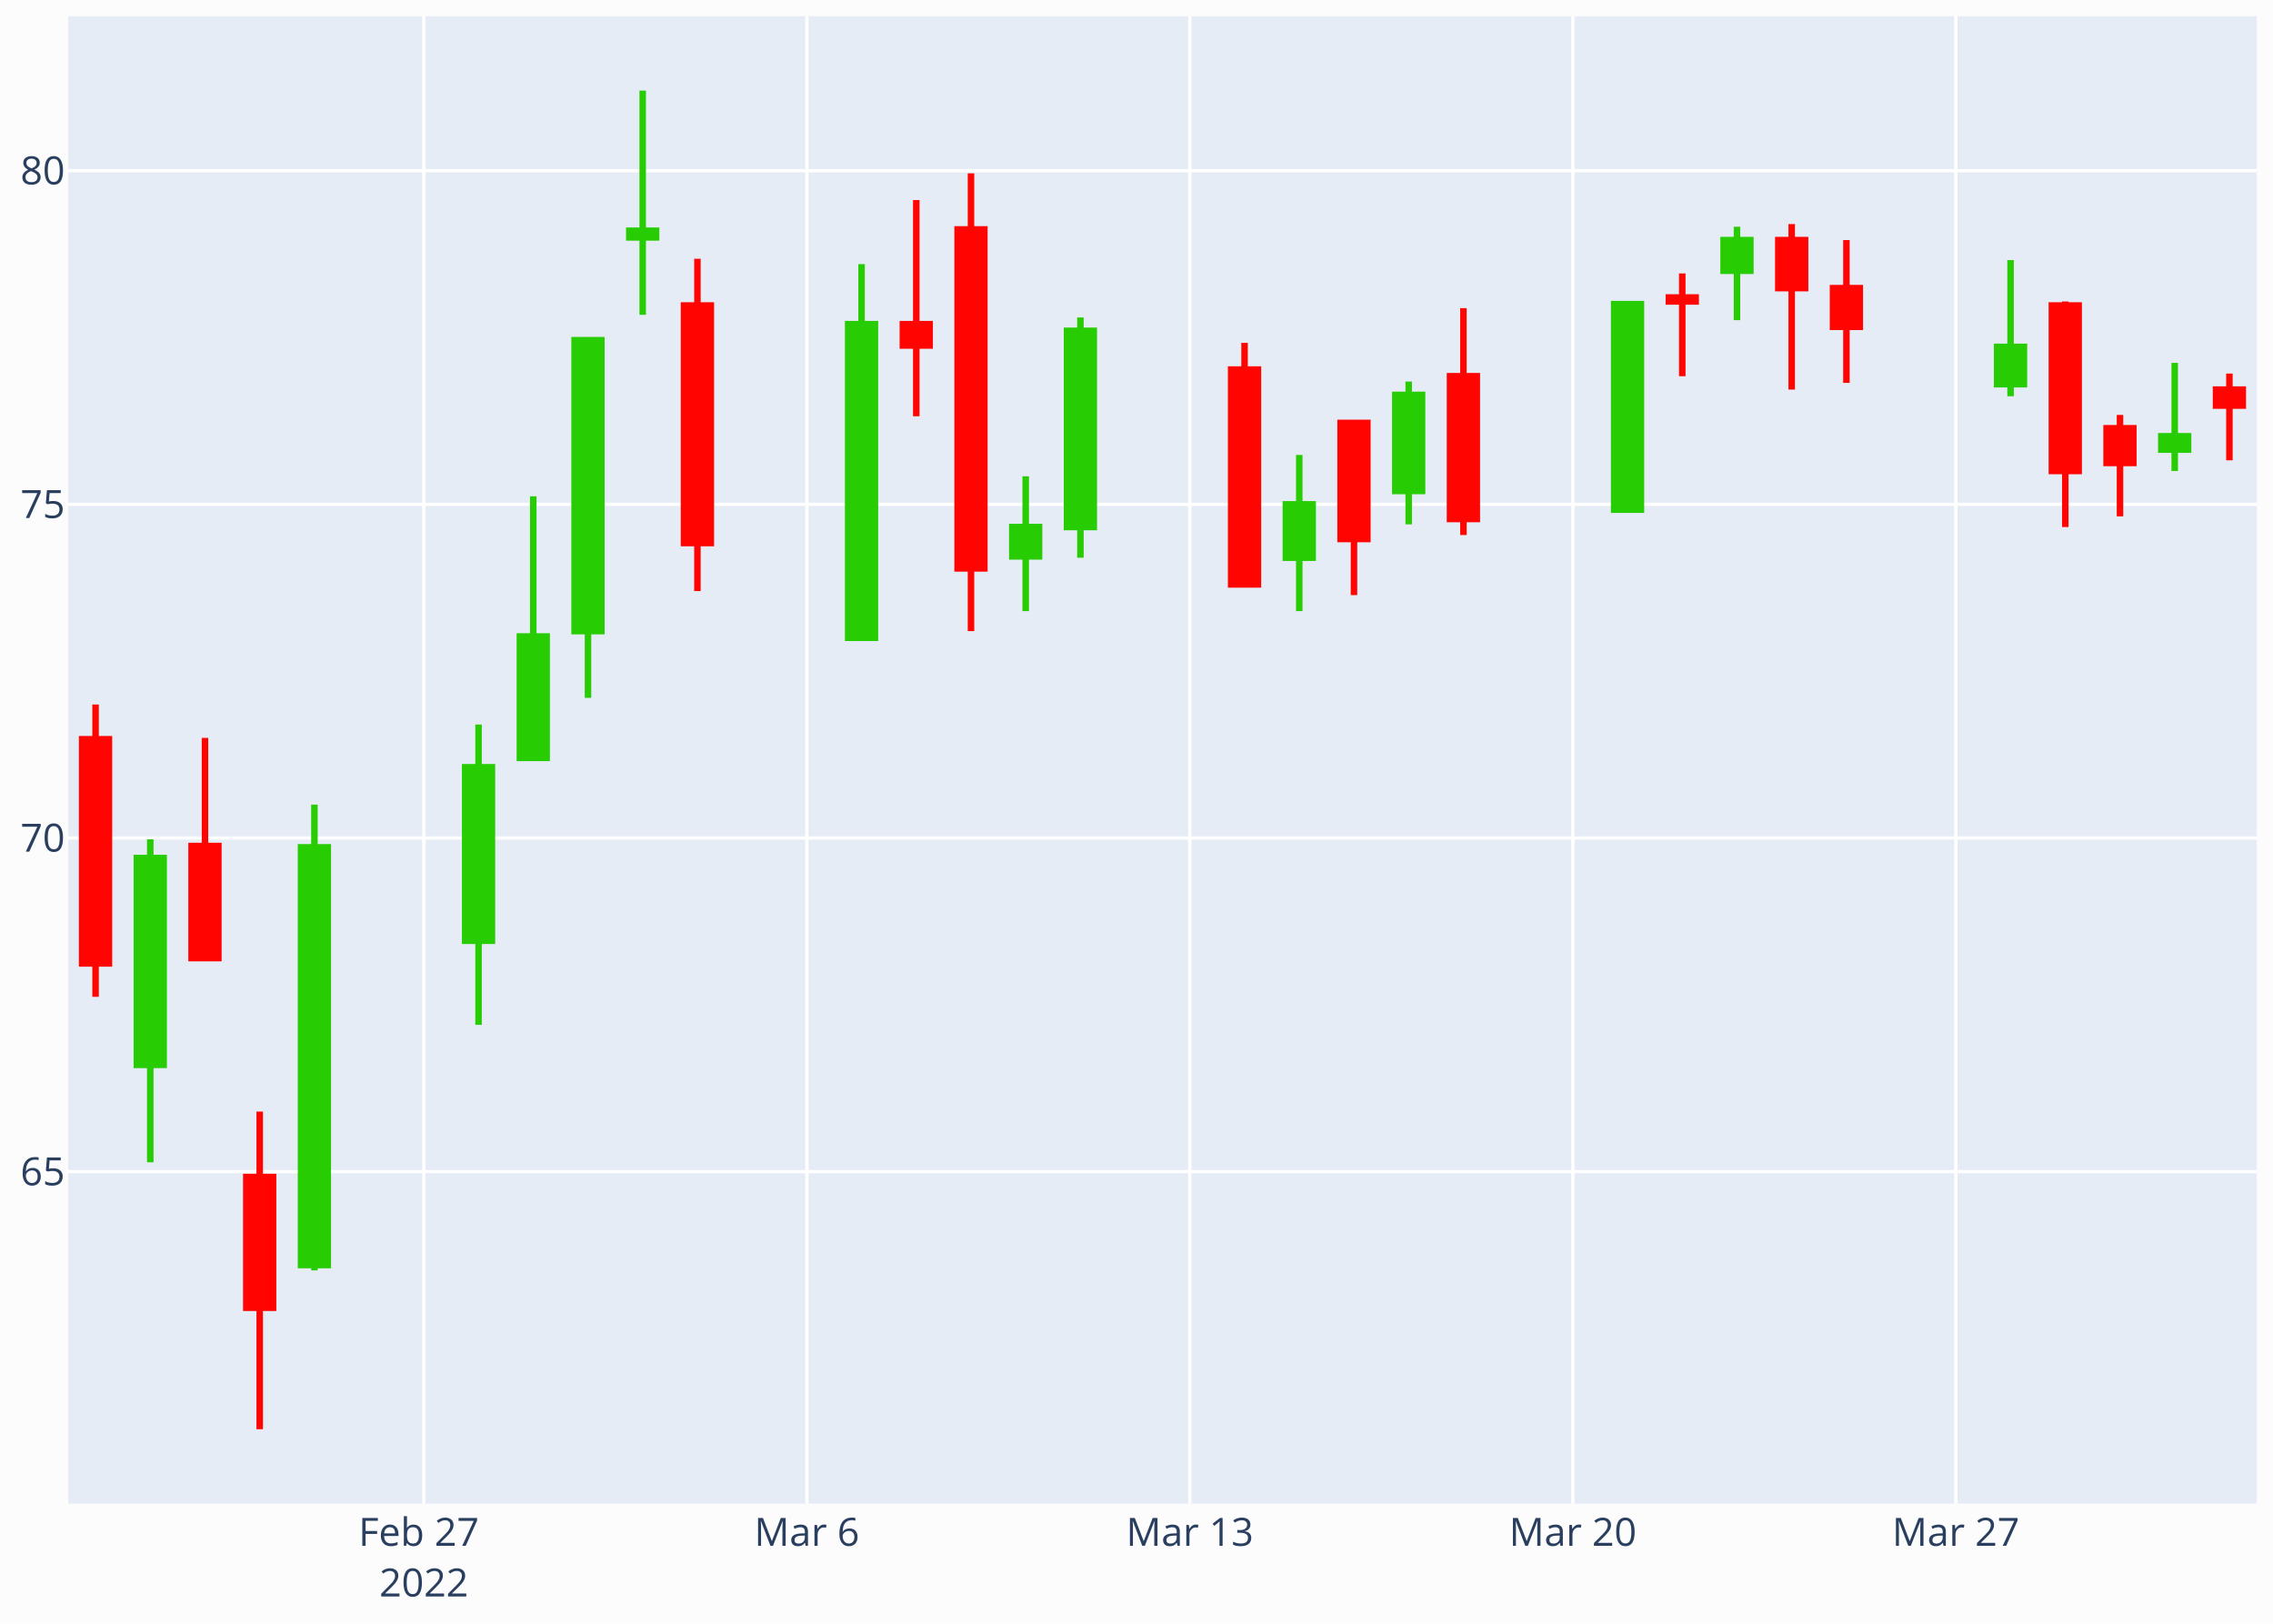
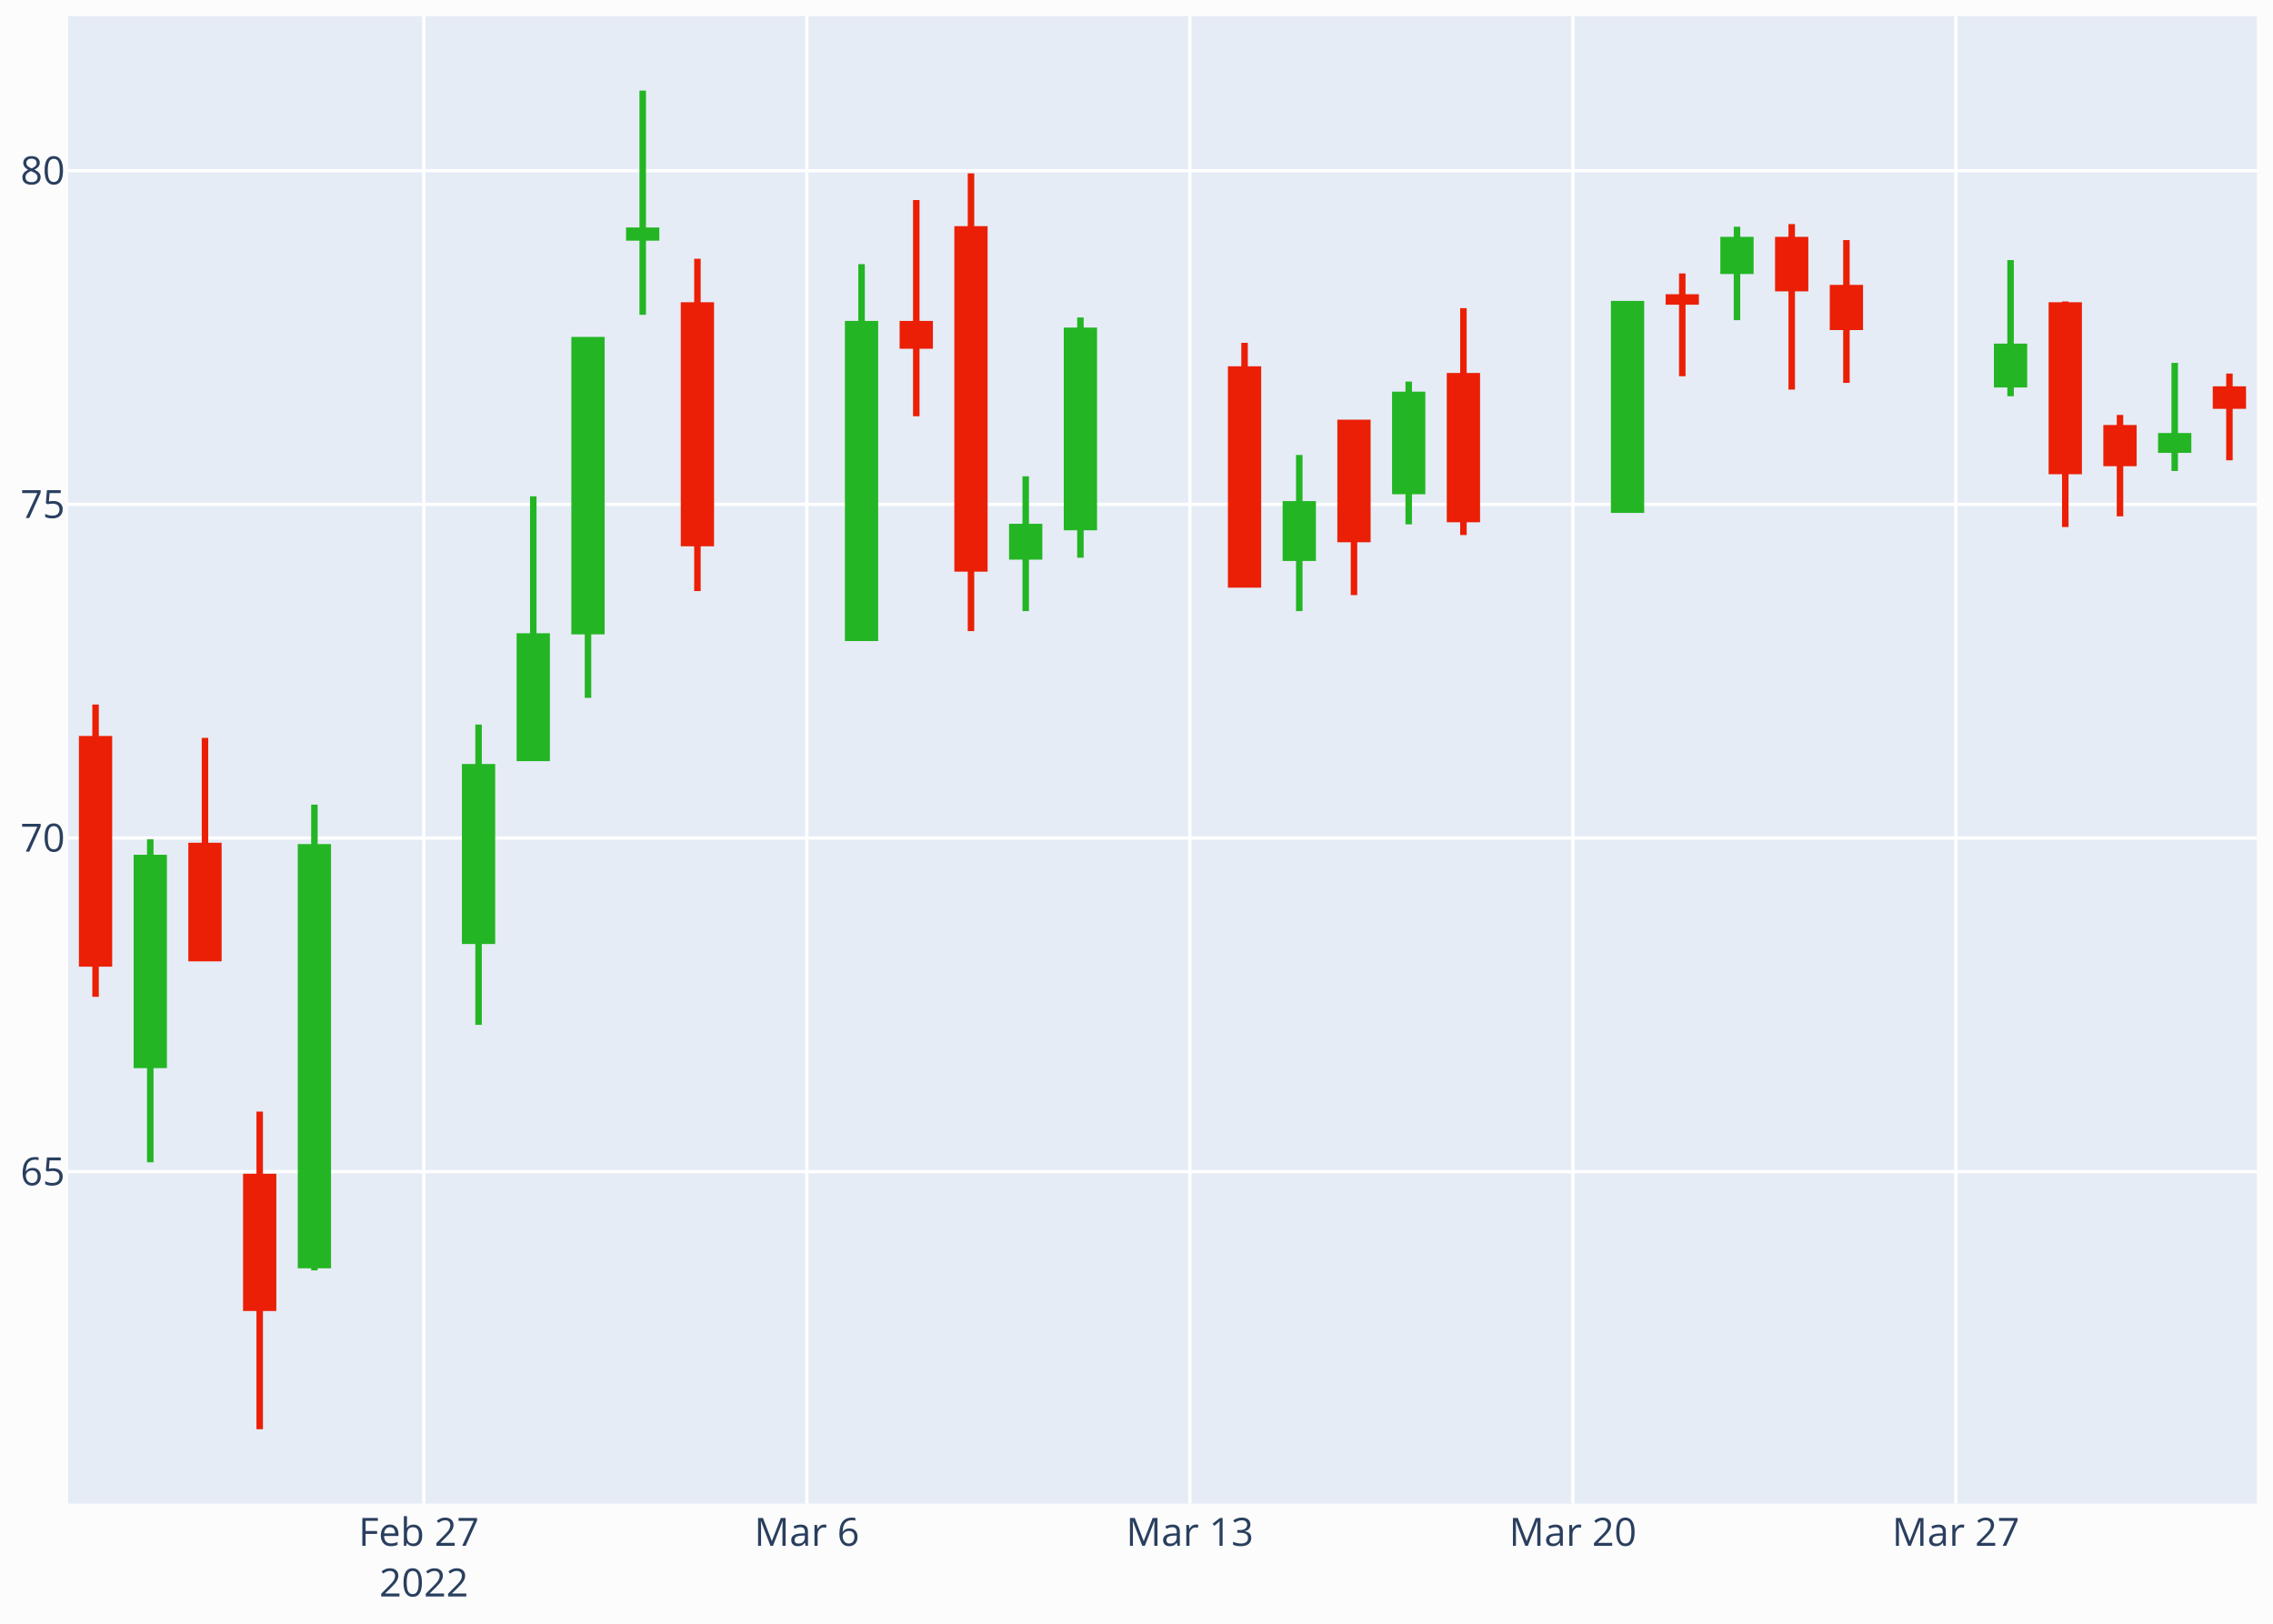
<svg xmlns="http://www.w3.org/2000/svg" class="main-svg" width="700" height="500" style="" viewBox="0 0 700 500">
  <rect x="0" y="0" width="700" height="500" style="fill: rgb(252, 252, 252); fill-opacity: 1;" />
-   <defs id="defs-c63d8a">
+   <defs id="defs-a38c61">
    <g class="clips">
-       <clipPath id="clipc63d8axyplot" class="plotclip">
+       <clipPath id="clipa38c61xyplot" class="plotclip">
        <rect width="674" height="458" />
      </clipPath>
-       <clipPath class="axesclip" id="clipc63d8ax">
+       <clipPath class="axesclip" id="clipa38c61x">
        <rect x="21" y="0" width="674" height="500" />
      </clipPath>
-       <clipPath class="axesclip" id="clipc63d8ay">
+       <clipPath class="axesclip" id="clipa38c61y">
        <rect x="0" y="5" width="700" height="458" />
      </clipPath>
-       <clipPath class="axesclip" id="clipc63d8axy">
+       <clipPath class="axesclip" id="clipa38c61xy">
        <rect x="21" y="5" width="674" height="458" />
      </clipPath>
    </g>
    <g class="gradients" />
    <g class="patterns" />
  </defs>
  <g class="bglayer">
    <rect class="bg" x="21" y="5" width="674" height="458" style="fill: rgb(229, 236, 246); fill-opacity: 1; stroke-width: 0;" />
  </g>
  <g class="layer-below">
    <g class="imagelayer" />
    <g class="shapelayer" />
  </g>
  <g class="cartesianlayer">
    <g class="subplot xy">
      <g class="layer-subplot">
        <g class="shapelayer" />
        <g class="imagelayer" />
      </g>
      <g class="minor-gridlayer">
        <g class="x" />
        <g class="y" />
      </g>
      <g class="gridlayer">
        <g class="x">
          <path class="xgrid crisp" transform="translate(130.53,0)" d="M0,5v458" style="stroke: rgb(255, 255, 255); stroke-opacity: 1; stroke-width: 1px;" />
          <path class="xgrid crisp" transform="translate(248.48,0)" d="M0,5v458" style="stroke: rgb(255, 255, 255); stroke-opacity: 1; stroke-width: 1px;" />
          <path class="xgrid crisp" transform="translate(366.43,0)" d="M0,5v458" style="stroke: rgb(255, 255, 255); stroke-opacity: 1; stroke-width: 1px;" />
          <path class="xgrid crisp" transform="translate(484.38,0)" d="M0,5v458" style="stroke: rgb(255, 255, 255); stroke-opacity: 1; stroke-width: 1px;" />
          <path class="xgrid crisp" transform="translate(602.33,0)" d="M0,5v458" style="stroke: rgb(255, 255, 255); stroke-opacity: 1; stroke-width: 1px;" />
        </g>
        <g class="y">
          <path class="ygrid crisp" transform="translate(0,360.78)" d="M21,0h674" style="stroke: rgb(255, 255, 255); stroke-opacity: 1; stroke-width: 1px;" />
          <path class="ygrid crisp" transform="translate(0,258.04)" d="M21,0h674" style="stroke: rgb(255, 255, 255); stroke-opacity: 1; stroke-width: 1px;" />
          <path class="ygrid crisp" transform="translate(0,155.3)" d="M21,0h674" style="stroke: rgb(255, 255, 255); stroke-opacity: 1; stroke-width: 1px;" />
          <path class="ygrid crisp" transform="translate(0,52.56)" d="M21,0h674" style="stroke: rgb(255, 255, 255); stroke-opacity: 1; stroke-width: 1px;" />
        </g>
      </g>
      <g class="zerolinelayer" />
      <path class="xlines-below" />
      <path class="ylines-below" />
      <g class="overlines-below" />
      <g class="xaxislayer-below" />
      <g class="yaxislayer-below" />
      <g class="overaxes-below" />
-       <g class="plot" transform="translate(21,5)" clip-path="url(#clipc63d8axyplot)">
+       <g class="plot" transform="translate(21,5)" clip-path="url(#clipa38c61xyplot)">
        <g class="boxlayer mlayer">
          <g class="trace boxes" style="opacity: 1;">
-             <path class="box" d="M4.3,290.67H12.55M4.3,291.67H12.55V222.63H4.3ZM8.43,291.67V301.95M8.43,222.63V211.94" style="vector-effect: non-scaling-stroke; stroke-width: 2px; stroke: rgb(255, 4, 0); stroke-opacity: 1; fill: rgb(255, 4, 0); fill-opacity: 1; opacity: 1;" />
-             <path class="box" d="M21.15,260.21H29.4M21.15,322.91H29.4V259.21H21.15ZM25.28,322.91V352.91M25.28,259.21V253.45" style="vector-effect: non-scaling-stroke; stroke-width: 2px; stroke: rgb(39, 204, 2); stroke-opacity: 1; fill: rgb(39, 204, 2); fill-opacity: 1; opacity: 1;" />
-             <path class="box" d="M38,289.03H46.25M38,290.03H46.25V255.51H38ZM42.13,290.03V290.03M42.13,255.51V222.22" style="vector-effect: non-scaling-stroke; stroke-width: 2px; stroke: rgb(255, 4, 0); stroke-opacity: 1; fill: rgb(255, 4, 0); fill-opacity: 1; opacity: 1;" />
-             <path class="box" d="M54.85,396.7H63.1M54.85,397.7H63.1V357.43H54.85ZM58.98,397.7V435.1M58.98,357.43V337.29" style="vector-effect: non-scaling-stroke; stroke-width: 2px; stroke: rgb(255, 4, 0); stroke-opacity: 1; fill: rgb(255, 4, 0); fill-opacity: 1; opacity: 1;" />
-             <path class="box" d="M71.7,256.92H79.95M71.7,384.55H79.95V255.92H71.7ZM75.83,384.55V386.19M75.83,255.92V242.77" style="vector-effect: non-scaling-stroke; stroke-width: 2px; stroke: rgb(39, 204, 2); stroke-opacity: 1; fill: rgb(39, 204, 2); fill-opacity: 1; opacity: 1;" />
-             <path class="box" d="M122.25,232.26H130.5M122.25,284.69H130.5V231.26H122.25ZM126.38,284.69V310.58M126.38,231.26V218.11" style="vector-effect: non-scaling-stroke; stroke-width: 2px; stroke: rgb(39, 204, 2); stroke-opacity: 1; fill: rgb(39, 204, 2); fill-opacity: 1; opacity: 1;" />
-             <path class="box" d="M139.1,191.99H147.35M139.1,228.38H147.35V190.99H139.1ZM143.23,228.38V228.38M143.23,190.99V147.83" style="vector-effect: non-scaling-stroke; stroke-width: 2px; stroke: rgb(39, 204, 2); stroke-opacity: 1; fill: rgb(39, 204, 2); fill-opacity: 1; opacity: 1;" />
-             <path class="box" d="M155.95,100.75H164.2M155.95,189.34H164.2V99.75H155.95ZM160.08,189.34V209.89M160.08,99.75V99.75" style="vector-effect: non-scaling-stroke; stroke-width: 2px; stroke: rgb(39, 204, 2); stroke-opacity: 1; fill: rgb(39, 204, 2); fill-opacity: 1; opacity: 1;" />
-             <path class="box" d="M172.8,67.05H181.05M172.8,68.11H181.05V66.05H172.8ZM176.93,68.11V91.94M176.93,66.05V22.9" style="vector-effect: non-scaling-stroke; stroke-width: 2px; stroke: rgb(39, 204, 2); stroke-opacity: 1; fill: rgb(39, 204, 2); fill-opacity: 1; opacity: 1;" />
-             <path class="box" d="M189.65,161.22H197.9M189.65,162.22H197.9V89.07H189.65ZM193.78,162.22V177.01M193.78,89.07V74.68" style="vector-effect: non-scaling-stroke; stroke-width: 2px; stroke: rgb(255, 4, 0); stroke-opacity: 1; fill: rgb(255, 4, 0); fill-opacity: 1; opacity: 1;" />
-             <path class="box" d="M240.2,95.82H248.45M240.2,191.4H248.45V94.82H240.2ZM244.33,191.4V191.4M244.33,94.82V76.33" style="vector-effect: non-scaling-stroke; stroke-width: 2px; stroke: rgb(39, 204, 2); stroke-opacity: 1; fill: rgb(39, 204, 2); fill-opacity: 1; opacity: 1;" />
-             <path class="box" d="M257.05,100.39H265.3M257.05,101.39H265.3V94.82H257.05ZM261.18,101.39V123.18M261.18,94.82V56.6" style="vector-effect: non-scaling-stroke; stroke-width: 2px; stroke: rgb(255, 4, 0); stroke-opacity: 1; fill: rgb(255, 4, 0); fill-opacity: 1; opacity: 1;" />
-             <path class="box" d="M273.9,169.03H282.15M273.9,170.03H282.15V65.64H273.9ZM278.03,170.03V189.34M278.03,65.64V48.38" style="vector-effect: non-scaling-stroke; stroke-width: 2px; stroke: rgb(255, 4, 0); stroke-opacity: 1; fill: rgb(255, 4, 0); fill-opacity: 1; opacity: 1;" />
-             <path class="box" d="M290.75,158.29H299M290.75,166.33H299V157.29H290.75ZM294.88,166.33V183.18M294.88,157.29V141.67" style="vector-effect: non-scaling-stroke; stroke-width: 2px; stroke: rgb(39, 204, 2); stroke-opacity: 1; fill: rgb(39, 204, 2); fill-opacity: 1; opacity: 1;" />
-             <path class="box" d="M307.6,97.87H315.85M307.6,157.29H315.85V96.87H307.6ZM311.73,157.29V166.74M311.73,96.87V92.76" style="vector-effect: non-scaling-stroke; stroke-width: 2px; stroke: rgb(39, 204, 2); stroke-opacity: 1; fill: rgb(39, 204, 2); fill-opacity: 1; opacity: 1;" />
-             <path class="box" d="M358.15,173.96H366.4M358.15,174.96H366.4V108.79H358.15ZM362.28,174.96V174.96M362.28,108.79V100.57" style="vector-effect: non-scaling-stroke; stroke-width: 2px; stroke: rgb(255, 4, 0); stroke-opacity: 1; fill: rgb(255, 4, 0); fill-opacity: 1; opacity: 1;" />
-             <path class="box" d="M375,151.3H383.25M375,166.74H383.25V150.3H375ZM379.13,166.74V183.18M379.13,150.3V135.09" style="vector-effect: non-scaling-stroke; stroke-width: 2px; stroke: rgb(39, 204, 2); stroke-opacity: 1; fill: rgb(39, 204, 2); fill-opacity: 1; opacity: 1;" />
-             <path class="box" d="M391.85,159.98H400.1M391.85,160.98H400.1V125.23H391.85ZM395.98,160.98V178.25M395.98,125.23V124.82" style="vector-effect: non-scaling-stroke; stroke-width: 2px; stroke: rgb(255, 4, 0); stroke-opacity: 1; fill: rgb(255, 4, 0); fill-opacity: 1; opacity: 1;" />
-             <path class="box" d="M408.7,117.6H416.95M408.7,146.19H416.95V116.6H408.7ZM412.83,146.19V156.46M412.83,116.6V112.49" style="vector-effect: non-scaling-stroke; stroke-width: 2px; stroke: rgb(39, 204, 2); stroke-opacity: 1; fill: rgb(39, 204, 2); fill-opacity: 1; opacity: 1;" />
-             <path class="box" d="M425.55,153.82H433.8M425.55,154.82H433.8V110.85H425.55ZM429.68,154.82V159.75M429.68,110.85V89.89" style="vector-effect: non-scaling-stroke; stroke-width: 2px; stroke: rgb(255, 4, 0); stroke-opacity: 1; fill: rgb(255, 4, 0); fill-opacity: 1; opacity: 1;" />
-             <path class="box" d="M476.1,89.65H484.35M476.1,151.94H484.35V88.65H476.1ZM480.23,151.94V152.35M480.23,88.65V88.65" style="vector-effect: non-scaling-stroke; stroke-width: 2px; stroke: rgb(39, 204, 2); stroke-opacity: 1; fill: rgb(39, 204, 2); fill-opacity: 1; opacity: 1;" />
-             <path class="box" d="M492.95,87.6H501.2M492.95,87.83H501.2V86.6H492.95ZM497.08,87.83V110.85M497.08,86.6V79.2" style="vector-effect: non-scaling-stroke; stroke-width: 2px; stroke: rgb(255, 4, 0); stroke-opacity: 1; fill: rgb(255, 4, 0); fill-opacity: 1; opacity: 1;" />
-             <path class="box" d="M509.8,69.93H518.05M509.8,78.38H518.05V68.93H509.8ZM513.93,78.38V93.59M513.93,68.93V64.82" style="vector-effect: non-scaling-stroke; stroke-width: 2px; stroke: rgb(39, 204, 2); stroke-opacity: 1; fill: rgb(39, 204, 2); fill-opacity: 1; opacity: 1;" />
-             <path class="box" d="M526.65,82.72H534.9M526.65,83.72H534.9V68.93H526.65ZM530.78,83.72V114.96M530.78,68.93V64" style="vector-effect: non-scaling-stroke; stroke-width: 2px; stroke: rgb(255, 4, 0); stroke-opacity: 1; fill: rgb(255, 4, 0); fill-opacity: 1; opacity: 1;" />
-             <path class="box" d="M543.5,94.64H551.75M543.5,95.64H551.75V83.72H543.5ZM547.63,95.64V112.9M547.63,83.72V68.93" style="vector-effect: non-scaling-stroke; stroke-width: 2px; stroke: rgb(255, 4, 0); stroke-opacity: 1; fill: rgb(255, 4, 0); fill-opacity: 1; opacity: 1;" />
-             <path class="box" d="M594.05,102.81H602.3M594.05,113.31H602.3V101.81H594.05ZM598.18,113.31V117.01M598.18,101.81V75.09" style="vector-effect: non-scaling-stroke; stroke-width: 2px; stroke: rgb(39, 204, 2); stroke-opacity: 1; fill: rgb(39, 204, 2); fill-opacity: 1; opacity: 1;" />
-             <path class="box" d="M610.9,139.03H619.15M610.9,140.03H619.15V89.07H610.9ZM615.03,140.03V157.29M615.03,89.07V87.83" style="vector-effect: non-scaling-stroke; stroke-width: 2px; stroke: rgb(255, 4, 0); stroke-opacity: 1; fill: rgb(255, 4, 0); fill-opacity: 1; opacity: 1;" />
-             <path class="box" d="M627.75,136.56H636M627.75,137.56H636V126.87H627.75ZM631.88,137.56V154M631.88,126.87V122.77" style="vector-effect: non-scaling-stroke; stroke-width: 2px; stroke: rgb(255, 4, 0); stroke-opacity: 1; fill: rgb(255, 4, 0); fill-opacity: 1; opacity: 1;" />
-             <path class="box" d="M644.6,130.34H652.85M644.6,133.45H652.85V129.34H644.6ZM648.73,133.45V140.03M648.73,129.34V106.74" style="vector-effect: non-scaling-stroke; stroke-width: 2px; stroke: rgb(39, 204, 2); stroke-opacity: 1; fill: rgb(39, 204, 2); fill-opacity: 1; opacity: 1;" />
-             <path class="box" d="M661.45,118.89H669.7M661.45,119.89H669.7V114.96H661.45ZM665.58,119.89V136.74M665.58,114.96V110.03" style="vector-effect: non-scaling-stroke; stroke-width: 2px; stroke: rgb(255, 4, 0); stroke-opacity: 1; fill: rgb(255, 4, 0); fill-opacity: 1; opacity: 1;" />
+             <path class="box" d="M4.3,290.67H12.55M4.3,291.67H12.55V222.63H4.3ZM8.43,291.67V301.95M8.43,222.63V211.94" style="vector-effect: non-scaling-stroke; stroke-width: 2px; stroke: rgb(235, 31, 5); stroke-opacity: 1; fill: rgb(235, 31, 5); fill-opacity: 1; opacity: 1;" />
+             <path class="box" d="M21.15,260.21H29.4M21.15,322.91H29.4V259.21H21.15ZM25.28,322.91V352.91M25.28,259.21V253.45" style="vector-effect: non-scaling-stroke; stroke-width: 2px; stroke: rgb(36, 181, 36); stroke-opacity: 1; fill: rgb(36, 181, 36); fill-opacity: 1; opacity: 1;" />
+             <path class="box" d="M38,289.03H46.25M38,290.03H46.25V255.51H38ZM42.13,290.03V290.03M42.13,255.51V222.22" style="vector-effect: non-scaling-stroke; stroke-width: 2px; stroke: rgb(235, 31, 5); stroke-opacity: 1; fill: rgb(235, 31, 5); fill-opacity: 1; opacity: 1;" />
+             <path class="box" d="M54.85,396.7H63.1M54.85,397.7H63.1V357.43H54.85ZM58.98,397.7V435.1M58.98,357.43V337.29" style="vector-effect: non-scaling-stroke; stroke-width: 2px; stroke: rgb(235, 31, 5); stroke-opacity: 1; fill: rgb(235, 31, 5); fill-opacity: 1; opacity: 1;" />
+             <path class="box" d="M71.7,256.92H79.95M71.7,384.55H79.95V255.92H71.7ZM75.83,384.55V386.19M75.83,255.92V242.77" style="vector-effect: non-scaling-stroke; stroke-width: 2px; stroke: rgb(36, 181, 36); stroke-opacity: 1; fill: rgb(36, 181, 36); fill-opacity: 1; opacity: 1;" />
+             <path class="box" d="M122.25,232.26H130.5M122.25,284.69H130.5V231.26H122.25ZM126.38,284.69V310.58M126.38,231.26V218.11" style="vector-effect: non-scaling-stroke; stroke-width: 2px; stroke: rgb(36, 181, 36); stroke-opacity: 1; fill: rgb(36, 181, 36); fill-opacity: 1; opacity: 1;" />
+             <path class="box" d="M139.1,191.99H147.35M139.1,228.38H147.35V190.99H139.1ZM143.23,228.38V228.38M143.23,190.99V147.83" style="vector-effect: non-scaling-stroke; stroke-width: 2px; stroke: rgb(36, 181, 36); stroke-opacity: 1; fill: rgb(36, 181, 36); fill-opacity: 1; opacity: 1;" />
+             <path class="box" d="M155.95,100.75H164.2M155.95,189.34H164.2V99.75H155.95ZM160.08,189.34V209.89M160.08,99.75V99.75" style="vector-effect: non-scaling-stroke; stroke-width: 2px; stroke: rgb(36, 181, 36); stroke-opacity: 1; fill: rgb(36, 181, 36); fill-opacity: 1; opacity: 1;" />
+             <path class="box" d="M172.8,67.05H181.05M172.8,68.11H181.05V66.05H172.8ZM176.93,68.11V91.94M176.93,66.05V22.9" style="vector-effect: non-scaling-stroke; stroke-width: 2px; stroke: rgb(36, 181, 36); stroke-opacity: 1; fill: rgb(36, 181, 36); fill-opacity: 1; opacity: 1;" />
+             <path class="box" d="M189.65,161.22H197.9M189.65,162.22H197.9V89.07H189.65ZM193.78,162.22V177.01M193.78,89.07V74.68" style="vector-effect: non-scaling-stroke; stroke-width: 2px; stroke: rgb(235, 31, 5); stroke-opacity: 1; fill: rgb(235, 31, 5); fill-opacity: 1; opacity: 1;" />
+             <path class="box" d="M240.2,95.82H248.45M240.2,191.4H248.45V94.82H240.2ZM244.33,191.4V191.4M244.33,94.82V76.33" style="vector-effect: non-scaling-stroke; stroke-width: 2px; stroke: rgb(36, 181, 36); stroke-opacity: 1; fill: rgb(36, 181, 36); fill-opacity: 1; opacity: 1;" />
+             <path class="box" d="M257.05,100.39H265.3M257.05,101.39H265.3V94.82H257.05ZM261.18,101.39V123.18M261.18,94.82V56.6" style="vector-effect: non-scaling-stroke; stroke-width: 2px; stroke: rgb(235, 31, 5); stroke-opacity: 1; fill: rgb(235, 31, 5); fill-opacity: 1; opacity: 1;" />
+             <path class="box" d="M273.9,169.03H282.15M273.9,170.03H282.15V65.64H273.9ZM278.03,170.03V189.34M278.03,65.64V48.38" style="vector-effect: non-scaling-stroke; stroke-width: 2px; stroke: rgb(235, 31, 5); stroke-opacity: 1; fill: rgb(235, 31, 5); fill-opacity: 1; opacity: 1;" />
+             <path class="box" d="M290.75,158.29H299M290.75,166.33H299V157.29H290.75ZM294.88,166.33V183.18M294.88,157.29V141.67" style="vector-effect: non-scaling-stroke; stroke-width: 2px; stroke: rgb(36, 181, 36); stroke-opacity: 1; fill: rgb(36, 181, 36); fill-opacity: 1; opacity: 1;" />
+             <path class="box" d="M307.6,97.87H315.85M307.6,157.29H315.85V96.87H307.6ZM311.73,157.29V166.74M311.73,96.87V92.76" style="vector-effect: non-scaling-stroke; stroke-width: 2px; stroke: rgb(36, 181, 36); stroke-opacity: 1; fill: rgb(36, 181, 36); fill-opacity: 1; opacity: 1;" />
+             <path class="box" d="M358.15,173.96H366.4M358.15,174.96H366.4V108.79H358.15ZM362.28,174.96V174.96M362.28,108.79V100.57" style="vector-effect: non-scaling-stroke; stroke-width: 2px; stroke: rgb(235, 31, 5); stroke-opacity: 1; fill: rgb(235, 31, 5); fill-opacity: 1; opacity: 1;" />
+             <path class="box" d="M375,151.3H383.25M375,166.74H383.25V150.3H375ZM379.13,166.74V183.18M379.13,150.3V135.09" style="vector-effect: non-scaling-stroke; stroke-width: 2px; stroke: rgb(36, 181, 36); stroke-opacity: 1; fill: rgb(36, 181, 36); fill-opacity: 1; opacity: 1;" />
+             <path class="box" d="M391.85,159.98H400.1M391.85,160.98H400.1V125.23H391.85ZM395.98,160.98V178.25M395.98,125.23V124.82" style="vector-effect: non-scaling-stroke; stroke-width: 2px; stroke: rgb(235, 31, 5); stroke-opacity: 1; fill: rgb(235, 31, 5); fill-opacity: 1; opacity: 1;" />
+             <path class="box" d="M408.7,117.6H416.95M408.7,146.19H416.95V116.6H408.7ZM412.83,146.19V156.46M412.83,116.6V112.49" style="vector-effect: non-scaling-stroke; stroke-width: 2px; stroke: rgb(36, 181, 36); stroke-opacity: 1; fill: rgb(36, 181, 36); fill-opacity: 1; opacity: 1;" />
+             <path class="box" d="M425.55,153.82H433.8M425.55,154.82H433.8V110.85H425.55ZM429.68,154.82V159.75M429.68,110.85V89.89" style="vector-effect: non-scaling-stroke; stroke-width: 2px; stroke: rgb(235, 31, 5); stroke-opacity: 1; fill: rgb(235, 31, 5); fill-opacity: 1; opacity: 1;" />
+             <path class="box" d="M476.1,89.65H484.35M476.1,151.94H484.35V88.65H476.1ZM480.23,151.94V152.35M480.23,88.65V88.65" style="vector-effect: non-scaling-stroke; stroke-width: 2px; stroke: rgb(36, 181, 36); stroke-opacity: 1; fill: rgb(36, 181, 36); fill-opacity: 1; opacity: 1;" />
+             <path class="box" d="M492.95,87.6H501.2M492.95,87.83H501.2V86.6H492.95ZM497.08,87.83V110.85M497.08,86.6V79.2" style="vector-effect: non-scaling-stroke; stroke-width: 2px; stroke: rgb(235, 31, 5); stroke-opacity: 1; fill: rgb(235, 31, 5); fill-opacity: 1; opacity: 1;" />
+             <path class="box" d="M509.8,69.93H518.05M509.8,78.38H518.05V68.93H509.8ZM513.93,78.38V93.59M513.93,68.93V64.82" style="vector-effect: non-scaling-stroke; stroke-width: 2px; stroke: rgb(36, 181, 36); stroke-opacity: 1; fill: rgb(36, 181, 36); fill-opacity: 1; opacity: 1;" />
+             <path class="box" d="M526.65,82.72H534.9M526.65,83.72H534.9V68.93H526.65ZM530.78,83.72V114.96M530.78,68.93V64" style="vector-effect: non-scaling-stroke; stroke-width: 2px; stroke: rgb(235, 31, 5); stroke-opacity: 1; fill: rgb(235, 31, 5); fill-opacity: 1; opacity: 1;" />
+             <path class="box" d="M543.5,94.64H551.75M543.5,95.64H551.75V83.72H543.5ZM547.63,95.64V112.9M547.63,83.72V68.93" style="vector-effect: non-scaling-stroke; stroke-width: 2px; stroke: rgb(235, 31, 5); stroke-opacity: 1; fill: rgb(235, 31, 5); fill-opacity: 1; opacity: 1;" />
+             <path class="box" d="M594.05,102.81H602.3M594.05,113.31H602.3V101.81H594.05ZM598.18,113.31V117.01M598.18,101.81V75.09" style="vector-effect: non-scaling-stroke; stroke-width: 2px; stroke: rgb(36, 181, 36); stroke-opacity: 1; fill: rgb(36, 181, 36); fill-opacity: 1; opacity: 1;" />
+             <path class="box" d="M610.9,139.03H619.15M610.9,140.03H619.15V89.07H610.9ZM615.03,140.03V157.29M615.03,89.07V87.83" style="vector-effect: non-scaling-stroke; stroke-width: 2px; stroke: rgb(235, 31, 5); stroke-opacity: 1; fill: rgb(235, 31, 5); fill-opacity: 1; opacity: 1;" />
+             <path class="box" d="M627.75,136.56H636M627.75,137.56H636V126.87H627.75ZM631.88,137.56V154M631.88,126.87V122.77" style="vector-effect: non-scaling-stroke; stroke-width: 2px; stroke: rgb(235, 31, 5); stroke-opacity: 1; fill: rgb(235, 31, 5); fill-opacity: 1; opacity: 1;" />
+             <path class="box" d="M644.6,130.34H652.85M644.6,133.45H652.85V129.34H644.6ZM648.73,133.45V140.03M648.73,129.34V106.74" style="vector-effect: non-scaling-stroke; stroke-width: 2px; stroke: rgb(36, 181, 36); stroke-opacity: 1; fill: rgb(36, 181, 36); fill-opacity: 1; opacity: 1;" />
+             <path class="box" d="M661.45,118.89H669.7M661.45,119.89H669.7V114.96H661.45ZM665.58,119.89V136.74M665.58,114.96V110.03" style="vector-effect: non-scaling-stroke; stroke-width: 2px; stroke: rgb(235, 31, 5); stroke-opacity: 1; fill: rgb(235, 31, 5); fill-opacity: 1; opacity: 1;" />
          </g>
        </g>
      </g>
      <g class="overplot" />
      <path class="xlines-above crisp" d="M0,0" style="fill: none;" />
      <path class="ylines-above crisp" d="M0,0" style="fill: none;" />
      <g class="overlines-above" />
      <g class="xaxislayer-above">
        <g class="xtick">
          <text text-anchor="middle" x="0" y="476" transform="translate(130.53,0)" style="font-family: 'Open Sans', verdana, arial, sans-serif; font-size: 12px; fill: rgb(42, 63, 95); fill-opacity: 1; white-space: pre; opacity: 1;">
            <tspan class="line" dy="0em" x="0" y="476">Feb 27</tspan>
            <tspan class="line" dy="1.3em" x="0" y="476">2022</tspan>
          </text>
        </g>
        <g class="xtick">
          <text text-anchor="middle" x="0" y="476" style="font-family: 'Open Sans', verdana, arial, sans-serif; font-size: 12px; fill: rgb(42, 63, 95); fill-opacity: 1; white-space: pre; opacity: 1;" transform="translate(248.48,0)">Mar 6</text>
        </g>
        <g class="xtick">
          <text text-anchor="middle" x="0" y="476" style="font-family: 'Open Sans', verdana, arial, sans-serif; font-size: 12px; fill: rgb(42, 63, 95); fill-opacity: 1; white-space: pre; opacity: 1;" transform="translate(366.43,0)">Mar 13</text>
        </g>
        <g class="xtick">
          <text text-anchor="middle" x="0" y="476" style="font-family: 'Open Sans', verdana, arial, sans-serif; font-size: 12px; fill: rgb(42, 63, 95); fill-opacity: 1; white-space: pre; opacity: 1;" transform="translate(484.38,0)">Mar 20</text>
        </g>
        <g class="xtick">
          <text text-anchor="middle" x="0" y="476" style="font-family: 'Open Sans', verdana, arial, sans-serif; font-size: 12px; fill: rgb(42, 63, 95); fill-opacity: 1; white-space: pre; opacity: 1;" transform="translate(602.33,0)">Mar 27</text>
        </g>
      </g>
      <g class="yaxislayer-above">
        <g class="ytick">
          <text text-anchor="end" x="20" y="4.2" transform="translate(0,360.78)" style="font-family: 'Open Sans', verdana, arial, sans-serif; font-size: 12px; fill: rgb(42, 63, 95); fill-opacity: 1; white-space: pre; opacity: 1;">65</text>
        </g>
        <g class="ytick">
          <text text-anchor="end" x="20" y="4.2" style="font-family: 'Open Sans', verdana, arial, sans-serif; font-size: 12px; fill: rgb(42, 63, 95); fill-opacity: 1; white-space: pre; opacity: 1;" transform="translate(0,258.04)">70</text>
        </g>
        <g class="ytick">
          <text text-anchor="end" x="20" y="4.2" style="font-family: 'Open Sans', verdana, arial, sans-serif; font-size: 12px; fill: rgb(42, 63, 95); fill-opacity: 1; white-space: pre; opacity: 1;" transform="translate(0,155.3)">75</text>
        </g>
        <g class="ytick">
          <text text-anchor="end" x="20" y="4.2" style="font-family: 'Open Sans', verdana, arial, sans-serif; font-size: 12px; fill: rgb(42, 63, 95); fill-opacity: 1; white-space: pre; opacity: 1;" transform="translate(0,52.56)">80</text>
        </g>
      </g>
      <g class="overaxes-above" />
    </g>
  </g>
  <g class="polarlayer" />
  <g class="smithlayer" />
  <g class="ternarylayer" />
  <g class="geolayer" />
  <g class="funnelarealayer" />
  <g class="pielayer" />
  <g class="iciclelayer" />
  <g class="treemaplayer" />
  <g class="sunburstlayer" />
  <g class="glimages" />
-   <defs id="topdefs-c63d8a">
+   <defs id="topdefs-a38c61">
    <g class="clips" />
  </defs>
  <g class="layer-above">
    <g class="imagelayer" />
    <g class="shapelayer" />
  </g>
  <g class="infolayer">
    <g class="g-gtitle" />
    <g class="g-xtitle" />
    <g class="g-ytitle" />
  </g>
</svg>
